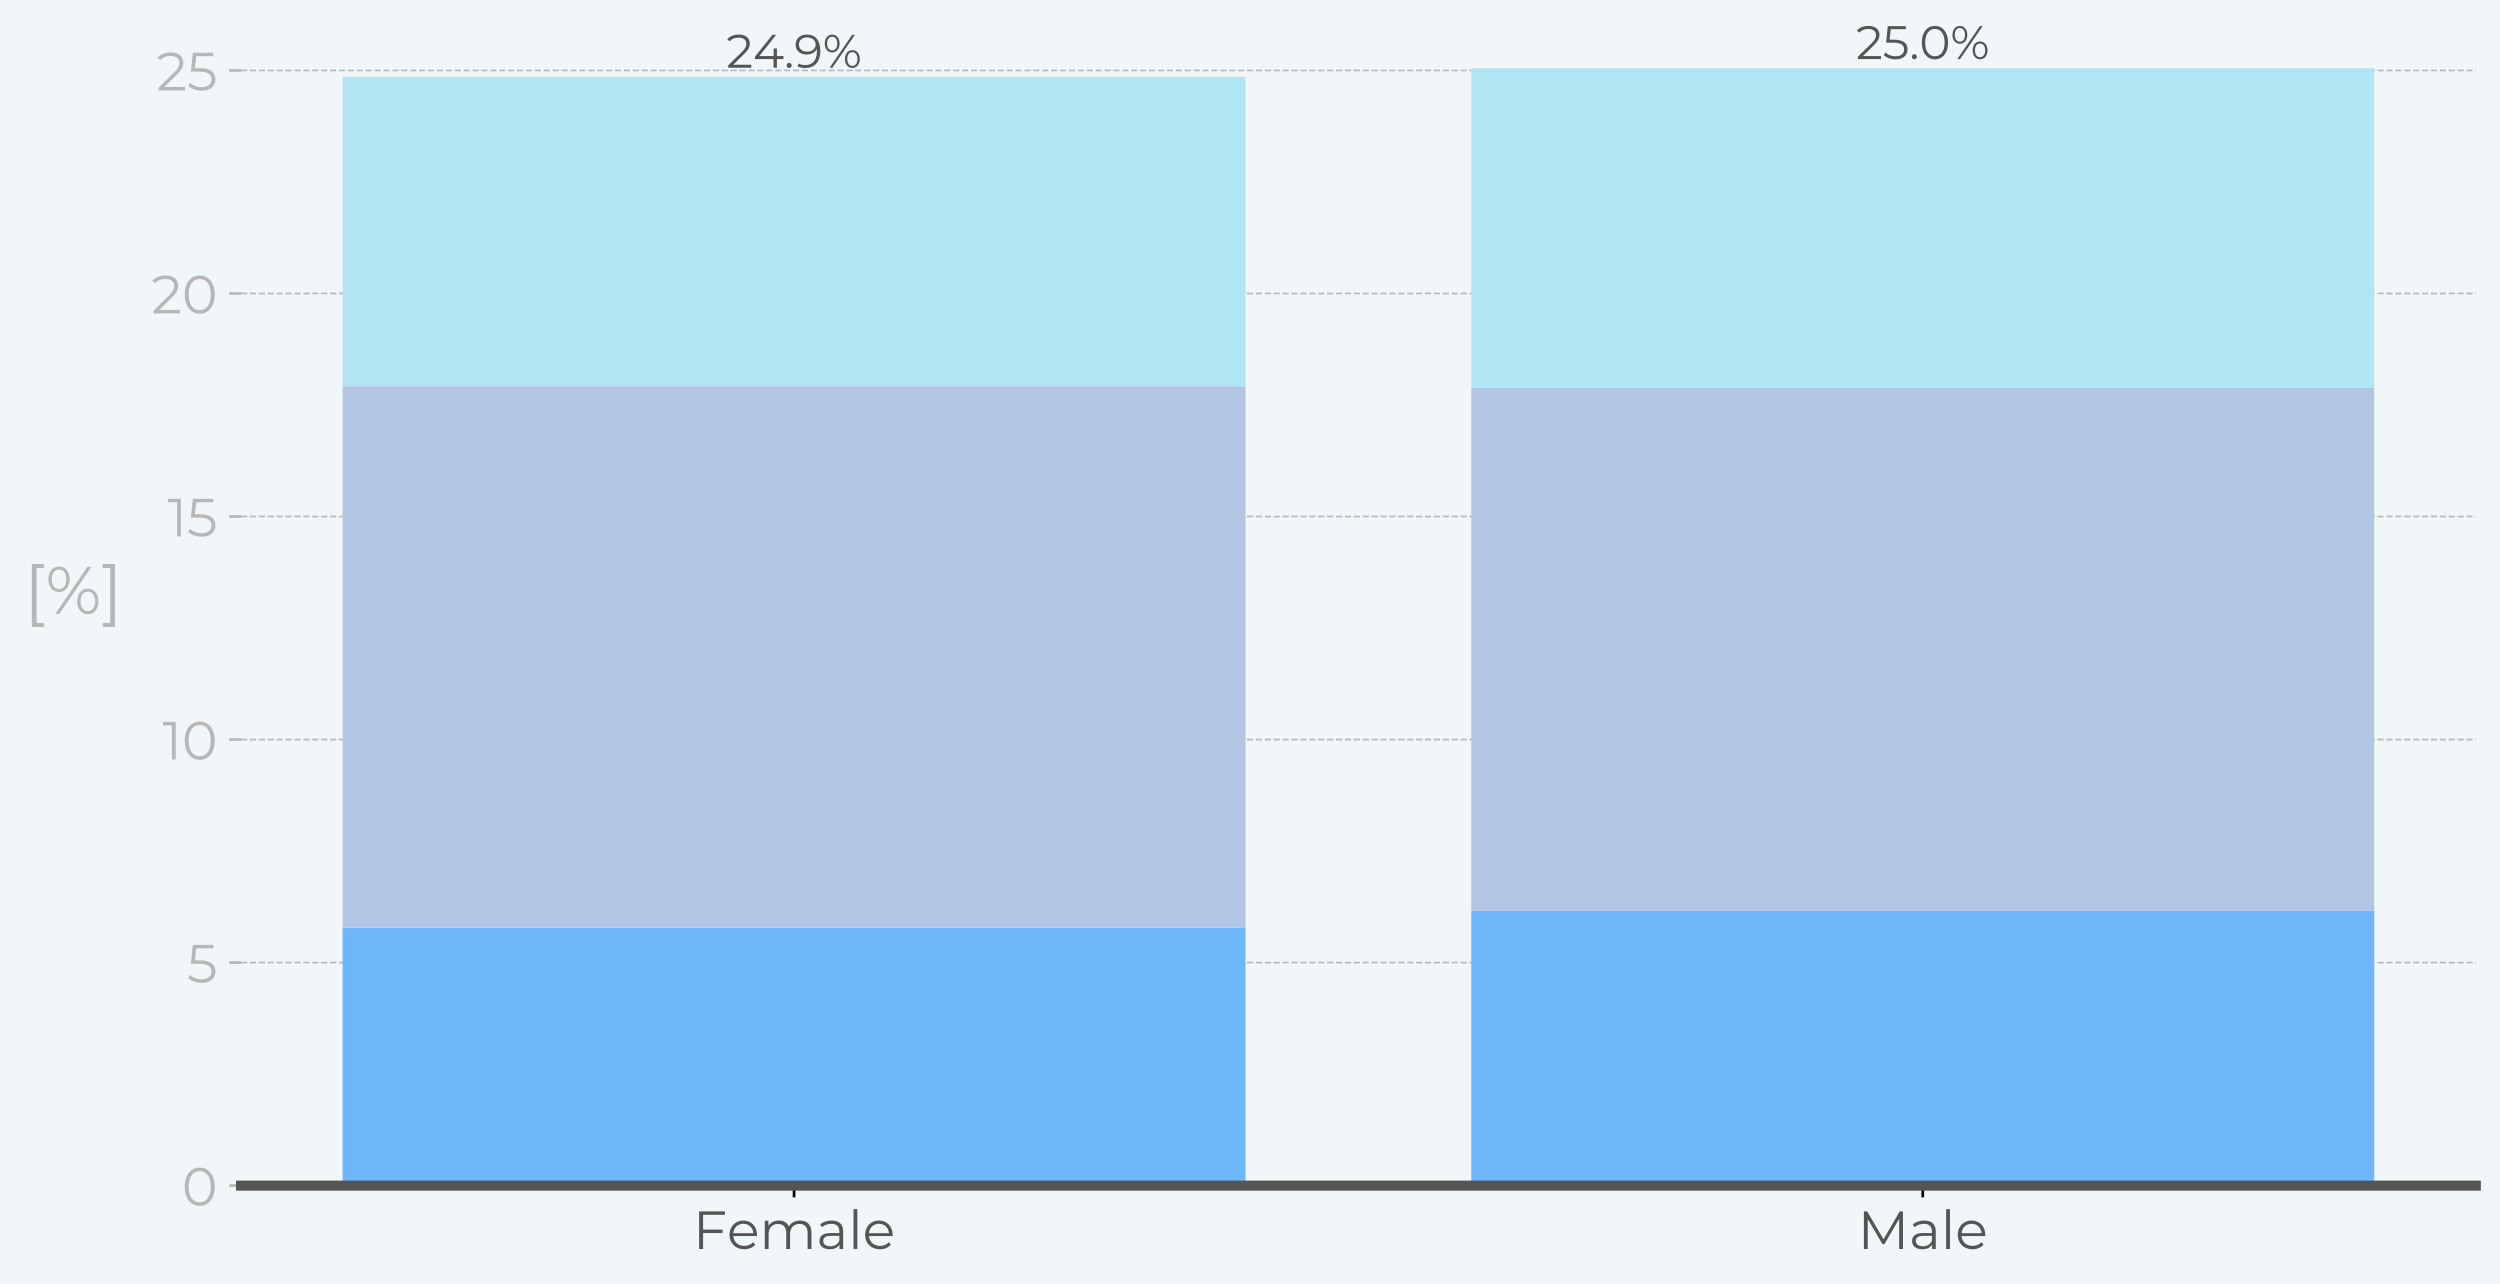
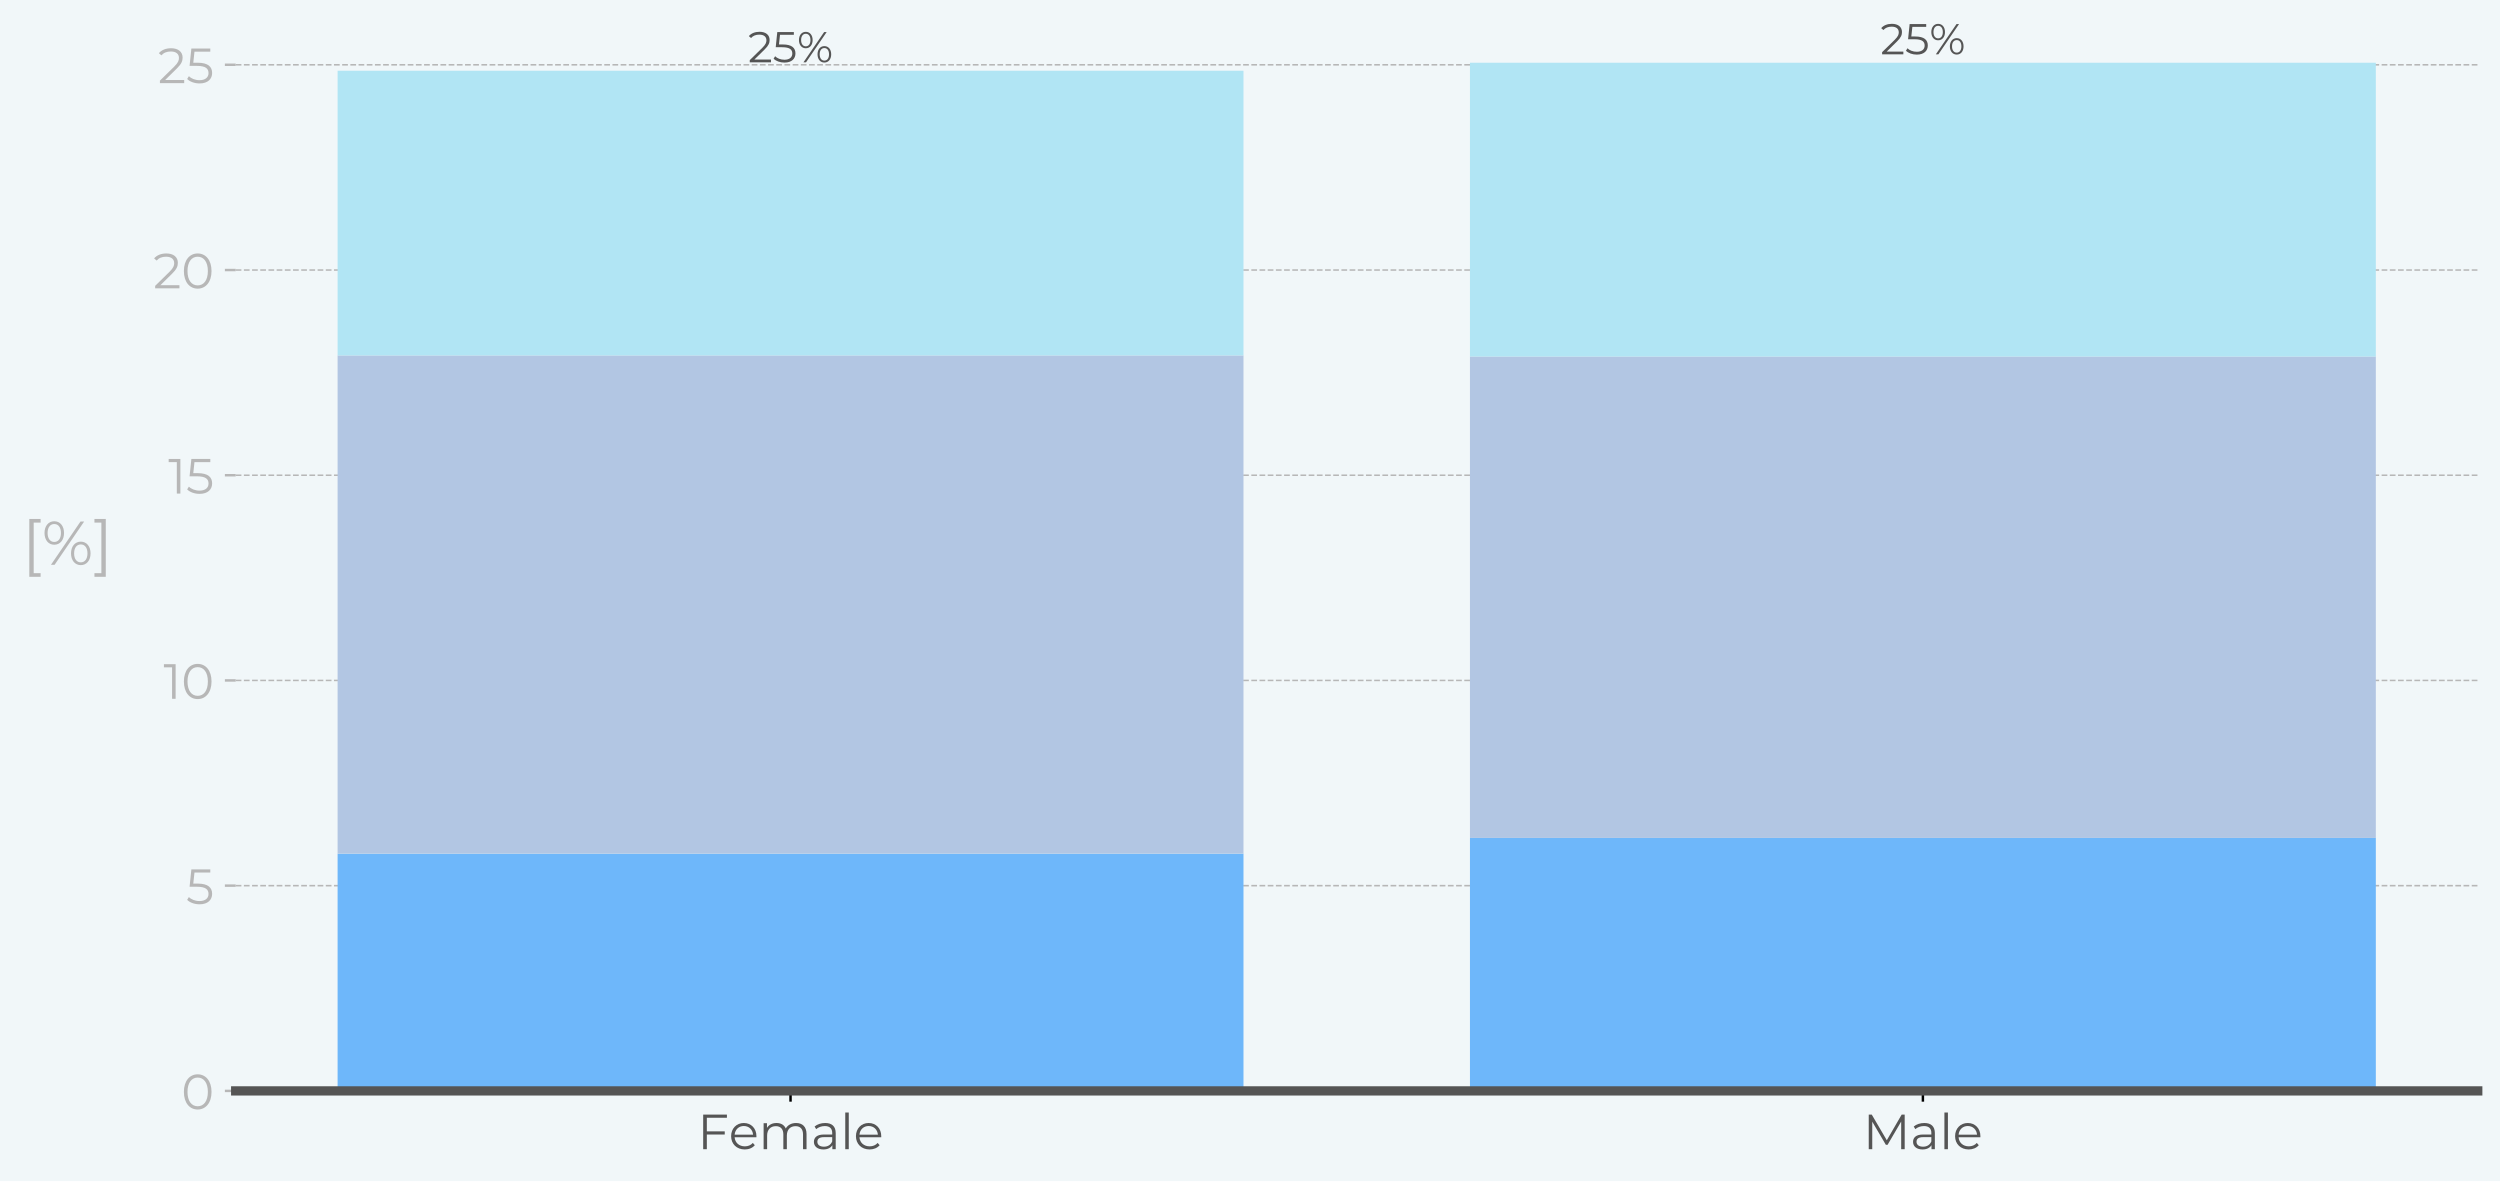
- <svg xmlns="http://www.w3.org/2000/svg" xmlns:xlink="http://www.w3.org/1999/xlink" width="744.226pt" height="382.123pt" viewBox="0 0 744.226 382.123" version="1.1">
+ <svg xmlns="http://www.w3.org/2000/svg" xmlns:xlink="http://www.w3.org/1999/xlink" width="808.855pt" height="382.123pt" viewBox="0 0 808.855 382.123" version="1.1">
  <defs>
    <style type="text/css">*{stroke-linejoin: round; stroke-linecap: butt}</style>
  </defs>
  <g id="figure_1">
    <g id="patch_1">
-       <path d="M 0 382.123  L 744.226 382.123  L 744.226 0  L 0 0  z " style="fill: #f1f7f9" />
+       <path d="M 0 382.123  L 808.855 382.123  L 808.855 0  L 0 0  z " style="fill: #f1f7f9" />
    </g>
    <g id="axes_1">
      <g id="patch_2">
-         <path d="M 71.746 352.945  L 737.026 352.945  L 737.026 20.305  L 71.746 20.305  z " style="fill: #f1f7f9" />
+         <path d="M 76.255 352.945  L 801.655 352.945  L 801.655 20.305  L 76.255 20.305  z " style="fill: #f1f7f9" />
      </g>
      <g id="matplotlib.axis_1">
        <g id="xtick_1">
          <g id="line2d_1">
            <defs>
-               <path id="m67b12c0d40" d="M 0 0  L 0 3.5  " style="stroke: #000000; stroke-width: 0.8" />
+               <path id="m998ad7d5c6" d="M 0 0  L 0 3.5  " style="stroke: #000000; stroke-width: 0.8" />
            </defs>
            <g>
-               <use xlink:href="#m67b12c0d40" x="236.386" y="352.945" style="stroke: #000000; stroke-width: 0.8" />
+               <use xlink:href="#m998ad7d5c6" x="255.773" y="352.945" style="stroke: #000000; stroke-width: 0.8" />
            </g>
          </g>
          <g id="text_1">
-             <g style="fill: #555555" transform="translate(206.2972 371.8178)scale(0.16 -0.16)">
+             <g style="fill: #555555" transform="translate(225.6844 371.8178)scale(0.16 -0.16)">
              <defs>
                <path id="Montserrat-Regular-46" d="M 3802 4070  L 3802 4480  L 730 4480  L 730 0  L 1203 0  L 1203 1901  L 3520 1901  L 3520 2310  L 1203 2310  L 1203 4070  L 3802 4070  z " transform="scale(0.015625)" />
                <path id="Montserrat-Regular-65" d="M 3571 1683  C 3571 2694 2886 3392 1939 3392  C 992 3392 294 2682 294 1683  C 294 685 1011 -32 2061 -32  C 2592 -32 3059 160 3360 518  L 3104 813  C 2848 518 2483 371 2074 371  C 1338 371 800 838 749 1542  L 3565 1542  C 3565 1594 3571 1645 3571 1683  z M 1939 3002  C 2598 3002 3078 2541 3136 1882  L 749 1882  C 806 2541 1286 3002 1939 3002  z " transform="scale(0.015625)" />
                <path id="Montserrat-Regular-6d" d="M 4832 3392  C 4224 3392 3744 3117 3501 2682  C 3296 3155 2861 3392 2304 3392  C 1741 3392 1306 3155 1069 2752  L 1069 3366  L 634 3366  L 634 0  L 1088 0  L 1088 1766  C 1088 2534 1530 2982 2214 2982  C 2829 2982 3187 2618 3187 1907  L 3187 0  L 3642 0  L 3642 1766  C 3642 2534 4077 2982 4768 2982  C 5376 2982 5734 2618 5734 1907  L 5734 0  L 6189 0  L 6189 1952  C 6189 2918 5651 3392 4832 3392  z " transform="scale(0.015625)" />
                <path id="Montserrat-Regular-61" d="M 1811 3392  C 1280 3392 781 3226 442 2938  L 646 2598  C 922 2842 1331 2995 1766 2995  C 2394 2995 2720 2682 2720 2106  L 2720 1901  L 1651 1901  C 685 1901 352 1466 352 947  C 352 365 819 -32 1581 -32  C 2138 -32 2534 179 2739 525  L 2739 0  L 3174 0  L 3174 2086  C 3174 2957 2682 3392 1811 3392  z M 1651 326  C 1114 326 800 570 800 960  C 800 1306 1011 1562 1664 1562  L 2720 1562  L 2720 1011  C 2541 570 2163 326 1651 326  z " transform="scale(0.015625)" />
                <path id="Montserrat-Regular-6c" d="M 634 0  L 1088 0  L 1088 4749  L 634 4749  L 634 0  z " transform="scale(0.015625)" />
              </defs>
              <use xlink:href="#Montserrat-Regular-46" />
              <use xlink:href="#Montserrat-Regular-65" x="63.3" />
              <use xlink:href="#Montserrat-Regular-6d" x="123.7" />
              <use xlink:href="#Montserrat-Regular-61" x="229.8" />
              <use xlink:href="#Montserrat-Regular-6c" x="288.8" />
              <use xlink:href="#Montserrat-Regular-65" x="315.7" />
            </g>
          </g>
        </g>
        <g id="xtick_2">
          <g id="line2d_2">
            <g>
-               <use xlink:href="#m67b12c0d40" x="572.386" y="352.945" style="stroke: #000000; stroke-width: 0.8" />
+               <use xlink:href="#m998ad7d5c6" x="622.137" y="352.945" style="stroke: #000000; stroke-width: 0.8" />
            </g>
          </g>
          <g id="text_2">
-             <g style="fill: #555555" transform="translate(553.041 371.8178)scale(0.16 -0.16)">
+             <g style="fill: #555555" transform="translate(602.7918 371.8178)scale(0.16 -0.16)">
              <defs>
                <path id="Montserrat-Regular-4d" d="M 4992 4480  L 3066 1158  L 1120 4480  L 730 4480  L 730 0  L 1184 0  L 1184 3565  L 2944 570  L 3168 570  L 4928 3584  L 4928 0  L 5382 0  L 5382 4480  L 4992 4480  z " transform="scale(0.015625)" />
              </defs>
              <use xlink:href="#Montserrat-Regular-4d" />
              <use xlink:href="#Montserrat-Regular-61" x="95.5" />
              <use xlink:href="#Montserrat-Regular-6c" x="154.5" />
              <use xlink:href="#Montserrat-Regular-65" x="181.4" />
            </g>
          </g>
        </g>
      </g>
      <g id="matplotlib.axis_2">
        <g id="ytick_1">
          <g id="line2d_3">
-             <path d="M 71.746 352.945  L 737.026 352.945  " clip-path="url(#pbc944d3a7d)" style="fill: none; stroke-dasharray: 1.85,0.8; stroke-dashoffset: 0; stroke: #b7b7b7; stroke-width: 0.5" />
+             <path d="M 76.255 352.945  L 801.655 352.945  " clip-path="url(#p027146c63a)" style="fill: none; stroke-dasharray: 1.85,0.8; stroke-dashoffset: 0; stroke: #b7b7b7; stroke-width: 0.5" />
          </g>
          <g id="line2d_4">
            <defs>
-               <path id="me80259c89f" d="M 0 0  L -3.5 0  " style="stroke: #b7b7b7; stroke-width: 0.8" />
+               <path id="md167139bfe" d="M 0 0  L -3.5 0  " style="stroke: #b7b7b7; stroke-width: 0.8" />
            </defs>
            <g>
-               <use xlink:href="#me80259c89f" x="71.746" y="352.945" style="fill: #b7b7b7; stroke: #b7b7b7; stroke-width: 0.8" />
+               <use xlink:href="#md167139bfe" x="76.255" y="352.945" style="fill: #b7b7b7; stroke: #b7b7b7; stroke-width: 0.8" />
            </g>
          </g>
          <g id="text_3">
-             <g style="fill: #b7b7b7" transform="translate(54.1535 358.8816)scale(0.16 -0.16)">
+             <g style="fill: #b7b7b7" transform="translate(58.6625 358.8816)scale(0.16 -0.16)">
              <defs>
                <path id="Montserrat-Regular-30" d="M 2118 -38  C 3155 -38 3910 813 3910 2240  C 3910 3667 3155 4518 2118 4518  C 1082 4518 333 3667 333 2240  C 333 813 1082 -38 2118 -38  z M 2118 384  C 1338 384 800 1043 800 2240  C 800 3437 1338 4096 2118 4096  C 2899 4096 3437 3437 3437 2240  C 3437 1043 2899 384 2118 384  z " transform="scale(0.015625)" />
              </defs>
              <use xlink:href="#Montserrat-Regular-30" />
            </g>
          </g>
        </g>
        <g id="ytick_2">
          <g id="line2d_5">
-             <path d="M 71.746 286.549  L 737.026 286.549  " clip-path="url(#pbc944d3a7d)" style="fill: none; stroke-dasharray: 1.85,0.8; stroke-dashoffset: 0; stroke: #b7b7b7; stroke-width: 0.5" />
+             <path d="M 76.255 286.549  L 801.655 286.549  " clip-path="url(#p027146c63a)" style="fill: none; stroke-dasharray: 1.85,0.8; stroke-dashoffset: 0; stroke: #b7b7b7; stroke-width: 0.5" />
          </g>
          <g id="line2d_6">
            <g>
-               <use xlink:href="#me80259c89f" x="71.746" y="286.549" style="fill: #b7b7b7; stroke: #b7b7b7; stroke-width: 0.8" />
+               <use xlink:href="#md167139bfe" x="76.255" y="286.549" style="fill: #b7b7b7; stroke: #b7b7b7; stroke-width: 0.8" />
            </g>
          </g>
          <g id="text_4">
-             <g style="fill: #b7b7b7" transform="translate(55.691 292.4856)scale(0.16 -0.16)">
+             <g style="fill: #b7b7b7" transform="translate(60.2 292.4856)scale(0.16 -0.16)">
              <defs>
                <path id="Montserrat-Regular-35" d="M 1510 2643  L 934 2643  L 1088 4070  L 3136 4070  L 3136 4480  L 685 4480  L 454 2234  L 1408 2234  C 2547 2234 2906 1875 2906 1299  C 2906 755 2502 384 1741 384  C 1165 384 653 602 365 902  L 141 538  C 486 186 1101 -38 1747 -38  C 2842 -38 3373 557 3373 1318  C 3373 2112 2861 2643 1510 2643  z " transform="scale(0.015625)" />
              </defs>
              <use xlink:href="#Montserrat-Regular-35" />
            </g>
          </g>
        </g>
        <g id="ytick_3">
          <g id="line2d_7">
-             <path d="M 71.746 220.153  L 737.026 220.153  " clip-path="url(#pbc944d3a7d)" style="fill: none; stroke-dasharray: 1.85,0.8; stroke-dashoffset: 0; stroke: #b7b7b7; stroke-width: 0.5" />
+             <path d="M 76.255 220.153  L 801.655 220.153  " clip-path="url(#p027146c63a)" style="fill: none; stroke-dasharray: 1.85,0.8; stroke-dashoffset: 0; stroke: #b7b7b7; stroke-width: 0.5" />
          </g>
          <g id="line2d_8">
            <g>
-               <use xlink:href="#me80259c89f" x="71.746" y="220.153" style="fill: #b7b7b7; stroke: #b7b7b7; stroke-width: 0.8" />
+               <use xlink:href="#md167139bfe" x="76.255" y="220.153" style="fill: #b7b7b7; stroke: #b7b7b7; stroke-width: 0.8" />
            </g>
          </g>
          <g id="text_5">
-             <g style="fill: #b7b7b7" transform="translate(48.3785 226.0896)scale(0.16 -0.16)">
+             <g style="fill: #b7b7b7" transform="translate(52.8875 226.0896)scale(0.16 -0.16)">
              <defs>
                <path id="Montserrat-Regular-31" d="M 58 4480  L 58 4070  L 1114 4070  L 1114 0  L 1574 0  L 1574 4480  L 58 4480  z " transform="scale(0.015625)" />
              </defs>
              <use xlink:href="#Montserrat-Regular-31" />
              <use xlink:href="#Montserrat-Regular-30" x="36.1" />
            </g>
          </g>
        </g>
        <g id="ytick_4">
          <g id="line2d_9">
-             <path d="M 71.746 153.757  L 737.026 153.757  " clip-path="url(#pbc944d3a7d)" style="fill: none; stroke-dasharray: 1.85,0.8; stroke-dashoffset: 0; stroke: #b7b7b7; stroke-width: 0.5" />
+             <path d="M 76.255 153.757  L 801.655 153.757  " clip-path="url(#p027146c63a)" style="fill: none; stroke-dasharray: 1.85,0.8; stroke-dashoffset: 0; stroke: #b7b7b7; stroke-width: 0.5" />
          </g>
          <g id="line2d_10">
            <g>
-               <use xlink:href="#me80259c89f" x="71.746" y="153.757" style="fill: #b7b7b7; stroke: #b7b7b7; stroke-width: 0.8" />
+               <use xlink:href="#md167139bfe" x="76.255" y="153.757" style="fill: #b7b7b7; stroke: #b7b7b7; stroke-width: 0.8" />
            </g>
          </g>
          <g id="text_6">
-             <g style="fill: #b7b7b7" transform="translate(49.916 159.6936)scale(0.16 -0.16)">
+             <g style="fill: #b7b7b7" transform="translate(54.425 159.6936)scale(0.16 -0.16)">
              <use xlink:href="#Montserrat-Regular-31" />
              <use xlink:href="#Montserrat-Regular-35" x="36.1" />
            </g>
          </g>
        </g>
        <g id="ytick_5">
          <g id="line2d_11">
-             <path d="M 71.746 87.361  L 737.026 87.361  " clip-path="url(#pbc944d3a7d)" style="fill: none; stroke-dasharray: 1.85,0.8; stroke-dashoffset: 0; stroke: #b7b7b7; stroke-width: 0.5" />
+             <path d="M 76.255 87.361  L 801.655 87.361  " clip-path="url(#p027146c63a)" style="fill: none; stroke-dasharray: 1.85,0.8; stroke-dashoffset: 0; stroke: #b7b7b7; stroke-width: 0.5" />
          </g>
          <g id="line2d_12">
            <g>
-               <use xlink:href="#me80259c89f" x="71.746" y="87.361" style="fill: #b7b7b7; stroke: #b7b7b7; stroke-width: 0.8" />
+               <use xlink:href="#md167139bfe" x="76.255" y="87.361" style="fill: #b7b7b7; stroke: #b7b7b7; stroke-width: 0.8" />
            </g>
          </g>
          <g id="text_7">
-             <g style="fill: #b7b7b7" transform="translate(45.066 93.29756)scale(0.16 -0.16)">
+             <g style="fill: #b7b7b7" transform="translate(49.575 93.29756)scale(0.16 -0.16)">
              <defs>
                <path id="Montserrat-Regular-32" d="M 928 410  L 2451 1907  C 3053 2496 3187 2880 3187 3309  C 3187 4058 2611 4518 1702 4518  C 1018 4518 461 4288 115 3878  L 442 3597  C 736 3936 1139 4096 1664 4096  C 2349 4096 2714 3776 2714 3258  C 2714 2950 2618 2650 2112 2150  L 250 326  L 250 0  L 3392 0  L 3392 410  L 928 410  z " transform="scale(0.015625)" />
              </defs>
              <use xlink:href="#Montserrat-Regular-32" />
              <use xlink:href="#Montserrat-Regular-30" x="56.8" />
            </g>
          </g>
        </g>
        <g id="ytick_6">
          <g id="line2d_13">
-             <path d="M 71.746 20.965  L 737.026 20.965  " clip-path="url(#pbc944d3a7d)" style="fill: none; stroke-dasharray: 1.85,0.8; stroke-dashoffset: 0; stroke: #b7b7b7; stroke-width: 0.5" />
+             <path d="M 76.255 20.965  L 801.655 20.965  " clip-path="url(#p027146c63a)" style="fill: none; stroke-dasharray: 1.85,0.8; stroke-dashoffset: 0; stroke: #b7b7b7; stroke-width: 0.5" />
          </g>
          <g id="line2d_14">
            <g>
-               <use xlink:href="#me80259c89f" x="71.746" y="20.965" style="fill: #b7b7b7; stroke: #b7b7b7; stroke-width: 0.8" />
+               <use xlink:href="#md167139bfe" x="76.255" y="20.965" style="fill: #b7b7b7; stroke: #b7b7b7; stroke-width: 0.8" />
            </g>
          </g>
          <g id="text_8">
-             <g style="fill: #b7b7b7" transform="translate(46.6035 26.90156)scale(0.16 -0.16)">
+             <g style="fill: #b7b7b7" transform="translate(51.1125 26.90156)scale(0.16 -0.16)">
              <use xlink:href="#Montserrat-Regular-32" />
              <use xlink:href="#Montserrat-Regular-35" x="56.8" />
            </g>
          </g>
        </g>
        <g id="text_9">
          <g style="fill: #b7b7b7" transform="translate(7.2 182.7441)scale(0.2 -0.2)">
            <defs>
              <path id="Montserrat-Regular-5b" d="M 730 -1242  L 1901 -1242  L 1901 -864  L 1184 -864  L 1184 4371  L 1901 4371  L 1901 4749  L 730 4749  L 730 -1242  z " transform="scale(0.015625)" />
              <path id="Montserrat-Regular-25" d="M 1280 2080  C 1875 2080 2291 2560 2291 3296  C 2291 4032 1875 4512 1280 4512  C 678 4512 269 4026 269 3296  C 269 2566 678 2080 1280 2080  z M 934 0  L 1312 0  L 4371 4480  L 3994 4480  L 934 0  z M 1280 2368  C 858 2368 589 2720 589 3296  C 589 3872 858 4224 1280 4224  C 1696 4224 1971 3878 1971 3296  C 1971 2714 1696 2368 1280 2368  z M 4026 -32  C 4627 -32 5037 454 5037 1184  C 5037 1914 4627 2400 4026 2400  C 3430 2400 3014 1914 3014 1184  C 3014 454 3430 -32 4026 -32  z M 4026 256  C 3610 256 3334 602 3334 1184  C 3334 1766 3610 2112 4026 2112  C 4448 2112 4717 1760 4717 1184  C 4717 608 4448 256 4026 256  z " transform="scale(0.015625)" />
              <path id="Montserrat-Regular-5d" d="M 1306 -1242  L 1306 4749  L 134 4749  L 134 4371  L 851 4371  L 851 -864  L 134 -864  L 134 -1242  L 1306 -1242  z " transform="scale(0.015625)" />
            </defs>
            <use xlink:href="#Montserrat-Regular-5b" />
            <use xlink:href="#Montserrat-Regular-25" x="31.8" />
            <use xlink:href="#Montserrat-Regular-5d" x="114.7" />
          </g>
        </g>
      </g>
      <g id="patch_3">
-         <path d="M 101.986 352.945  L 370.786 352.945  L 370.786 276.187  L 101.986 276.187  z " clip-path="url(#pbc944d3a7d)" style="fill: #6eb7fa" />
+         <path d="M 109.228 352.945  L 402.319 352.945  L 402.319 276.187  L 109.228 276.187  z " clip-path="url(#p027146c63a)" style="fill: #6eb7fa" />
      </g>
      <g id="patch_4">
-         <path d="M 437.986 352.945  L 706.786 352.945  L 706.786 271.105  L 437.986 271.105  z " clip-path="url(#pbc944d3a7d)" style="fill: #6eb7fa" />
+         <path d="M 475.591 352.945  L 768.682 352.945  L 768.682 271.105  L 475.591 271.105  z " clip-path="url(#p027146c63a)" style="fill: #6eb7fa" />
      </g>
      <g id="patch_5">
-         <path d="M 101.986 276.187  L 370.786 276.187  L 370.786 114.994  L 101.986 114.994  z " clip-path="url(#pbc944d3a7d)" style="fill: #b2c6e3" />
+         <path d="M 109.228 276.187  L 402.319 276.187  L 402.319 114.994  L 109.228 114.994  z " clip-path="url(#p027146c63a)" style="fill: #b2c6e3" />
      </g>
      <g id="patch_6">
-         <path d="M 437.986 271.105  L 706.786 271.105  L 706.786 115.345  L 437.986 115.345  z " clip-path="url(#pbc944d3a7d)" style="fill: #b2c6e3" />
+         <path d="M 475.591 271.105  L 768.682 271.105  L 768.682 115.345  L 475.591 115.345  z " clip-path="url(#p027146c63a)" style="fill: #b2c6e3" />
      </g>
      <g id="patch_7">
-         <path d="M 101.986 114.994  L 370.786 114.994  L 370.786 22.884  L 101.986 22.884  z " clip-path="url(#pbc944d3a7d)" style="fill: #b1e5f4" />
+         <path d="M 109.228 114.994  L 402.319 114.994  L 402.319 22.884  L 109.228 22.884  z " clip-path="url(#p027146c63a)" style="fill: #b1e5f4" />
      </g>
      <g id="patch_8">
-         <path d="M 437.986 115.345  L 706.786 115.345  L 706.786 20.305  L 437.986 20.305  z " clip-path="url(#pbc944d3a7d)" style="fill: #b1e5f4" />
+         <path d="M 475.591 115.345  L 768.682 115.345  L 768.682 20.305  L 475.591 20.305  z " clip-path="url(#p027146c63a)" style="fill: #b1e5f4" />
      </g>
      <g id="text_10">
-         <g style="fill: #555555" transform="translate(216.2326 20.1674)scale(0.14 -0.14)">
-           <defs>
-             <path id="Montserrat-Regular-34" d="M 4141 1587  L 3245 1587  L 3245 2624  L 2797 2624  L 2797 1587  L 851 1587  L 3142 4480  L 2630 4480  L 256 1510  L 256 1178  L 2784 1178  L 2784 0  L 3245 0  L 3245 1178  L 4141 1178  L 4141 1587  z " transform="scale(0.015625)" />
-             <path id="Montserrat-Regular-2e" d="M 678 -32  C 864 -32 1024 122 1024 320  C 1024 518 864 666 678 666  C 493 666 339 518 339 320  C 339 122 493 -32 678 -32  z " transform="scale(0.015625)" />
-             <path id="Montserrat-Regular-39" d="M 1728 4518  C 858 4518 198 3981 198 3142  C 198 2323 819 1798 1709 1798  C 2330 1798 2854 2074 3078 2566  C 3091 2432 3098 2304 3098 2202  C 3098 986 2477 365 1510 365  C 1178 365 870 422 640 576  L 454 205  C 736 32 1114 -38 1517 -38  C 2733 -38 3565 755 3565 2278  C 3565 3693 2918 4518 1728 4518  z M 1779 2189  C 1088 2189 653 2566 653 3155  C 653 3750 1101 4128 1747 4128  C 2522 4128 2931 3661 2931 3168  C 2931 2611 2464 2189 1779 2189  z " transform="scale(0.015625)" />
-           </defs>
-           <use xlink:href="#Montserrat-Regular-32" />
-           <use xlink:href="#Montserrat-Regular-34" x="56.8" />
-           <use xlink:href="#Montserrat-Regular-2e" x="122.9" />
-           <use xlink:href="#Montserrat-Regular-39" x="144.1" />
-           <use xlink:href="#Montserrat-Regular-25" x="205" />
-         </g>
-       </g>
-       <g id="text_11">
-         <g style="fill: #555555" transform="translate(552.5268 17.58844)scale(0.14 -0.14)">
+         <g style="fill: #555555" transform="translate(242.0324 20.1674)scale(0.14 -0.14)">
          <use xlink:href="#Montserrat-Regular-32" />
          <use xlink:href="#Montserrat-Regular-35" x="56.8" />
-           <use xlink:href="#Montserrat-Regular-2e" x="113.4" />
-           <use xlink:href="#Montserrat-Regular-30" x="134.6" />
-           <use xlink:href="#Montserrat-Regular-25" x="200.8" />
+           <use xlink:href="#Montserrat-Regular-25" x="113.4" />
+         </g>
+       </g>
+       <g id="text_11">
+         <g style="fill: #555555" transform="translate(608.396 17.58844)scale(0.14 -0.14)">
+           <use xlink:href="#Montserrat-Regular-32" />
+           <use xlink:href="#Montserrat-Regular-35" x="56.8" />
+           <use xlink:href="#Montserrat-Regular-25" x="113.4" />
        </g>
      </g>
      <g id="line2d_15">
-         <path d="M 71.746 352.945  L 737.026 352.945  " style="fill: none; stroke: #555555; stroke-width: 3; stroke-linecap: square" />
+         <path d="M 76.255 352.945  L 801.655 352.945  " style="fill: none; stroke: #555555; stroke-width: 3; stroke-linecap: square" />
      </g>
    </g>
  </g>
  <defs>
-     <clipPath id="pbc944d3a7d">
-       <rect x="71.746" y="20.305" width="665.28" height="332.64" />
+     <clipPath id="p027146c63a">
+       <rect x="76.255" y="20.305" width="725.4" height="332.64" />
    </clipPath>
  </defs>
</svg>
